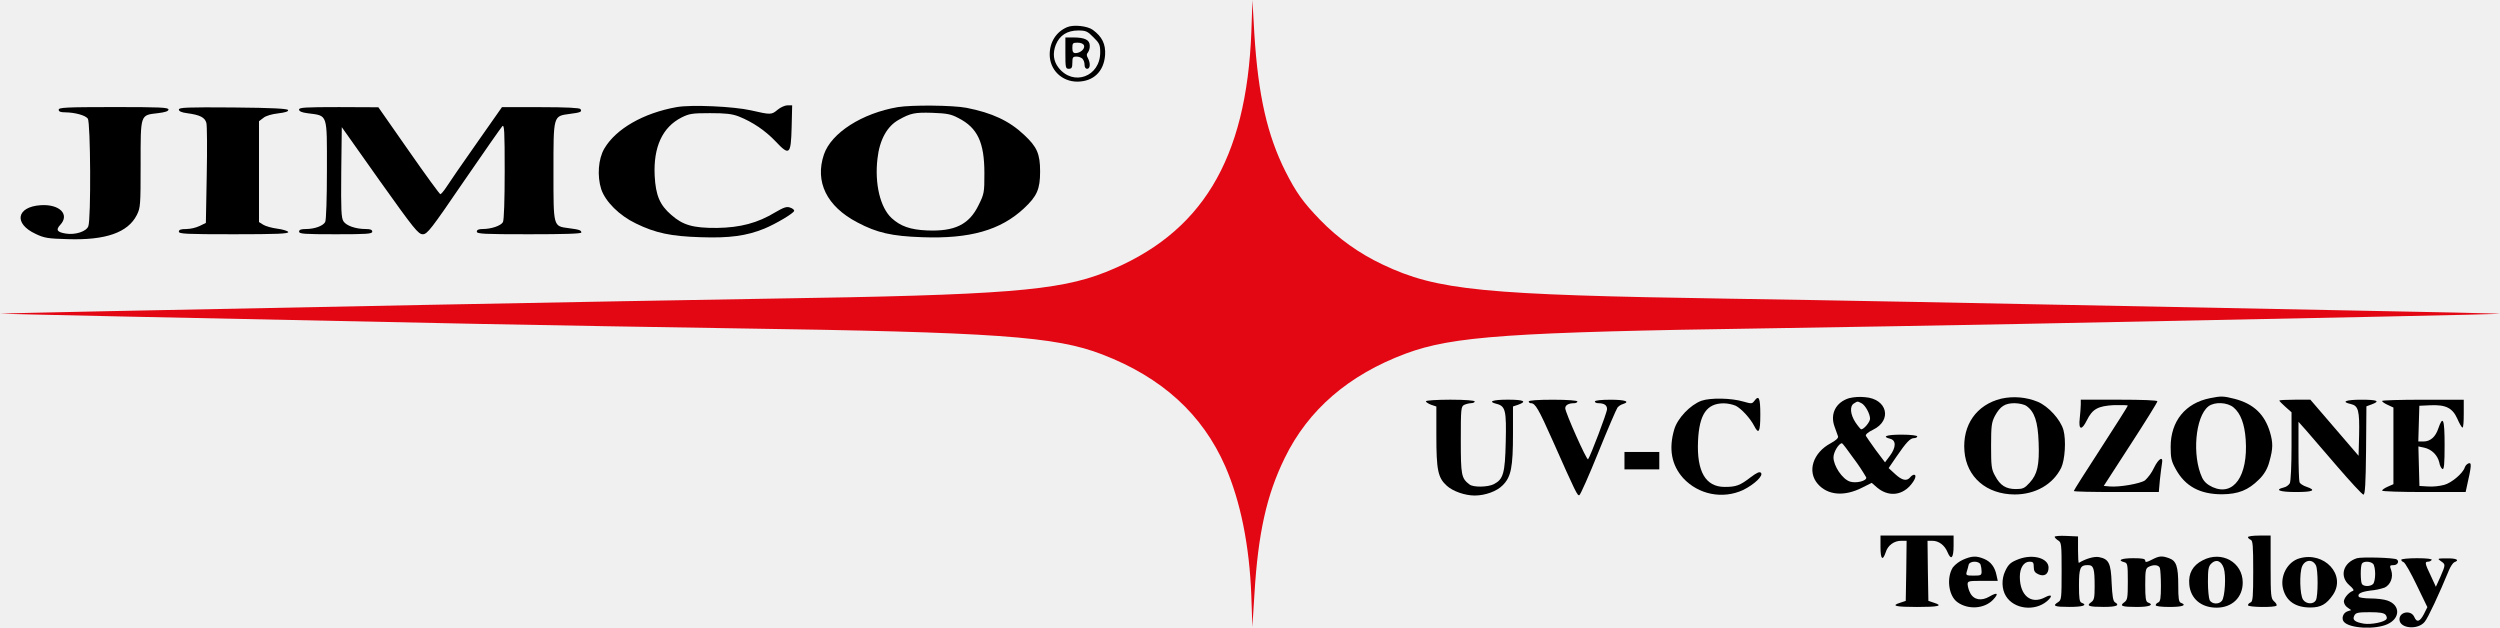
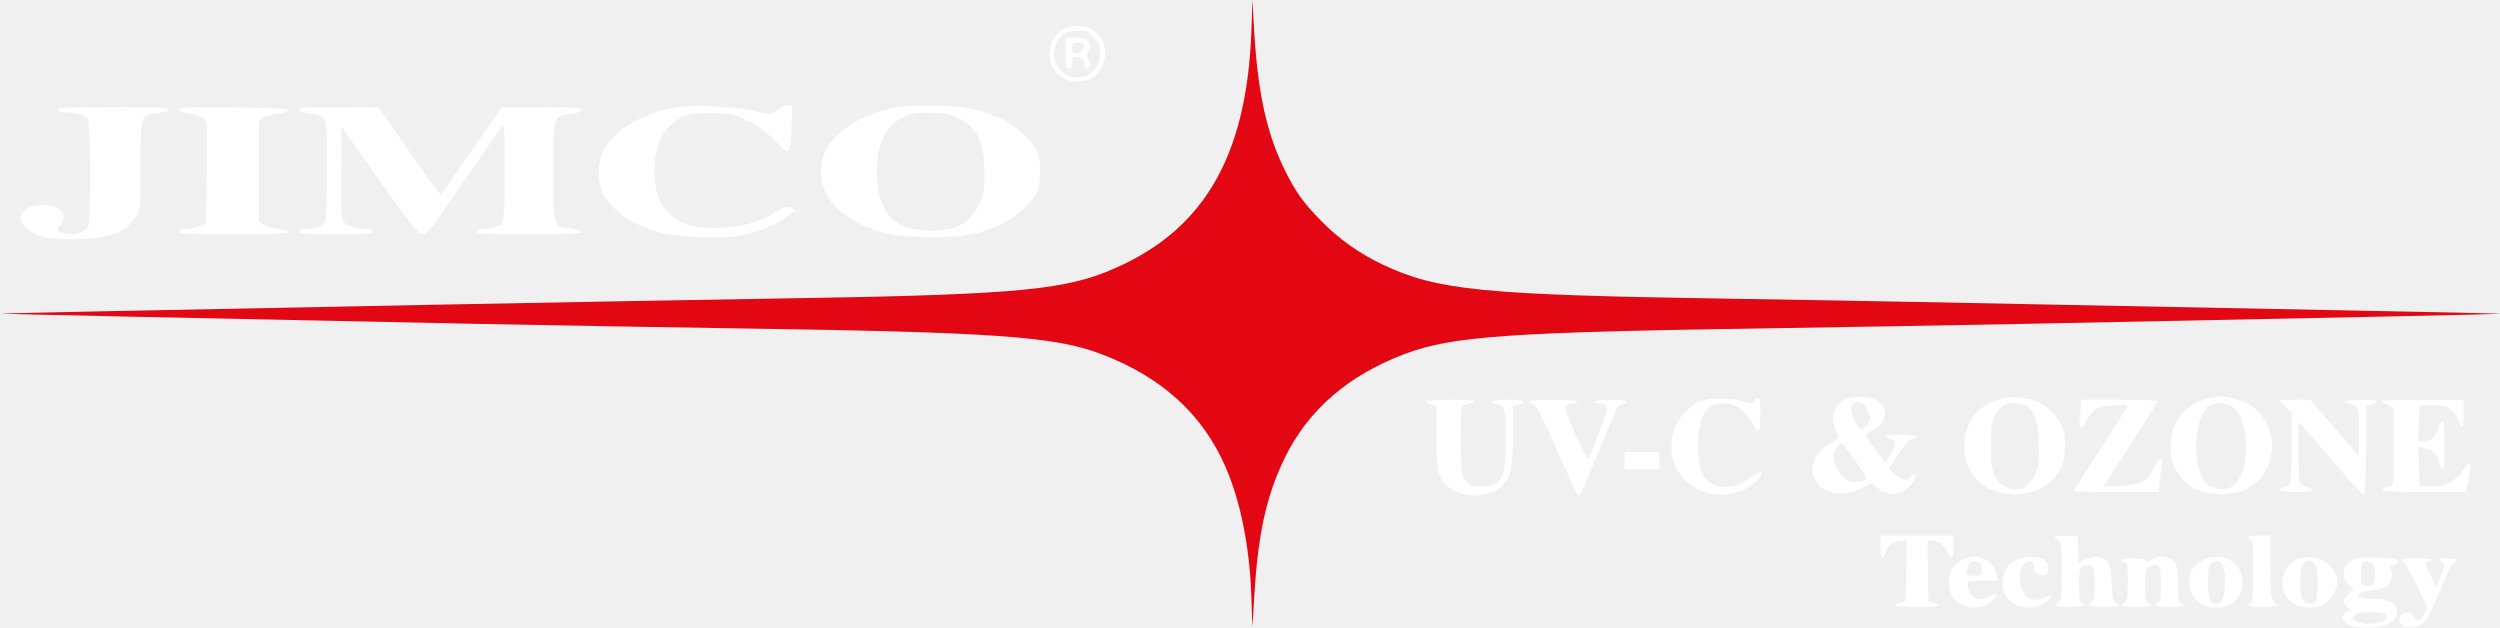
<svg xmlns="http://www.w3.org/2000/svg" viewBox="0 0 1556.11 390.7">
  <defs>
-     <style>.cls-1{fill:#e30613;}.cls-1,.cls-2{fill-rule:evenodd;}</style>
+     <style>.cls-1{fill:#e30613;}.cls-1,.cls-2{fill-rule:evenodd;}.cls-2{fill:#fff;}</style>
  </defs>
  <g id="Lag_2" data-name="Lag 2">
    <g id="New_Layer" data-name="New Layer">
      <path class="cls-1" d="M778.92,19.51c-3,80.12-31.11,126.3-91.06,150-29.16,11.49-63.42,14.2-207.93,16.37-41.41.65-135.84,2.39-209.77,3.8s-165,3.25-202.4,4S-.11,195.14,0,195.25s111.12,2.6,299.43,6.39c44.12.87,114.59,2.06,156.65,2.71,164.13,2.39,200.88,5,230,16.26,37.19,14.31,62.34,37.19,76.65,69.82,9.43,21.68,15,49.22,16.15,80.33l.65,19.51,1.3-20.7c2.28-37.73,7.59-61.58,18.87-84.56q21.94-45,75.34-64.94c29.27-10.84,64.72-13.33,226-15.72,41.41-.65,111.66-1.84,156.11-2.71,187.11-3.68,298.66-6.07,298.88-6.29s-43-1.19-95.94-2.16c-268-5.32-314.28-6.18-383.45-7.27-153.94-2.38-182-5.09-216-21.25a133.09,133.09,0,0,1-39-27.86c-10.63-11-14.86-17-21.47-30-11.38-22.65-17-47.37-19.41-85.64L779.57,0Z" />
      <path class="cls-2" d="M664.23,16.91c-6.73,2.82-10.85,9.22-10.85,17,0,9.54,7.49,16.91,17.24,16.91,10-.1,16.48-6.28,17.24-16.58.43-6.72-1.84-11.39-7.59-15.61C676.91,16.15,668.24,15.18,664.23,16.91ZM680.6,23.2c3.79,3.69,4.22,4.77,4.22,9.43,0,15.07-16.69,21.25-25.91,9.54-3.25-4.12-3.79-9-1.73-14.31,2.38-5.85,7.05-8.89,14-8.89C675.83,19,676.91,19.41,680.6,23.2Z" />
      <path class="cls-2" d="M663.14,33.06c0,9,.11,9.76,2.17,9.76,1.73,0,2.17-.76,2.17-3.79,0-3.25.32-3.8,2.49-3.8a6,6,0,0,1,3.8,1.3,6,6,0,0,1,1.3,3.8c0,1.52.65,2.49,1.62,2.49,1.95,0,2.17-3.47.44-6.72-.87-1.52-.87-2.49,0-3.36a7.27,7.27,0,0,0,1.19-4.23c0-3.68-3-5.2-10.41-5.2h-4.77Zm11.6-4.77c.76,2.06-2.27,4.77-5.31,4.77-1.41,0-1.95-.86-1.95-3.25,0-2.92.32-3.25,3.25-3.25C672.79,26.56,674.31,27.21,674.74,28.29Z" />
      <path class="cls-2" d="M421.17,66.67c-20.7,3.69-37.83,13.55-45,25.8-3.79,6.4-4.55,17.13-1.95,25.26,2.6,7.81,11.38,16.48,21.57,21.36,12.25,6,21.9,8,40.33,8.56,17.89.65,28.62-.86,39.57-5.31,7.27-3,18.65-9.76,18.65-11.16,0-.65-1.09-1.52-2.6-2-2.06-.75-3.91-.1-9.11,2.93-11.06,6.72-21.79,9.54-36.32,9.76-15,.11-21.25-1.74-28.51-8.13-7.15-6.18-9.65-12.14-10.3-24.29-.87-17.88,4.77-30.24,16.7-36.31,4.77-2.39,6.61-2.71,17.78-2.71,9.64,0,13.66.43,17.88,2.06A64.86,64.86,0,0,1,482.75,88c8.67,9.21,9.54,8.35,10-8.67l.33-13.77h-2.93c-1.52,0-4.23,1.19-6.07,2.71-3.9,3.25-4.23,3.25-16.59.43C456.73,66.24,430.17,65.05,421.17,66.67Z" />
      <path class="cls-2" d="M558.85,66.67c-22.22,3.8-41.41,16-46,29.49-5.75,17,1.73,32.31,20.81,42.28,12.25,6.5,21.47,8.56,40.33,9.21,29.7,1.09,48.78-4.33,63.42-18,8-7.48,10-11.82,10-22.88s-1.95-15.39-10-22.87c-9.22-8.67-19.84-13.66-35.88-16.8C593,65.48,567.63,65.26,558.85,66.67Zm37.73,6.83c11.92,6.07,16.15,15.18,16.15,34.37,0,12-.11,12.79-3.68,19.94-5.86,12-14.86,16.37-32.09,15.62-10.3-.44-16.48-2.61-22-7.7-7.05-6.51-10.63-21.36-8.78-37,1.3-11.71,6-20.27,13.44-24.28,7.16-4,9.76-4.56,20.6-4.23C589.42,70.57,591.92,71,596.58,73.5Z" />
      <path class="cls-2" d="M36.53,68.3c0,1.19,1.2,1.62,4.12,1.62,6.18.11,12.47,1.85,14,3.91,1.73,2.38,2.06,62.66.32,67-1.19,3.26-8.13,5.53-14,4.56-5.42-.87-6.4-2.28-3.47-5.42,6.07-6.51-.43-13-12.14-12.25-15.18,1-17,11.49-3.15,17.88,5.42,2.61,7.81,2.93,20,3.26,23.63.76,37.4-4.12,42.93-15,2.28-4.56,2.39-6,2.39-31.66,0-31.44-.33-30.46,10.73-31.76,4.55-.55,6.61-1.2,6.61-2.28,0-1.3-5.53-1.52-34.15-1.52C41.09,66.67,36.53,66.89,36.53,68.3Z" />
      <path class="cls-2" d="M111.34,68.19q0,1.62,5.2,2.28c8,1.08,10.95,2.6,11.93,6.07.43,1.73.54,16.37.21,32.63l-.54,29.59-3.79,1.85a21.53,21.53,0,0,1-8.35,1.95c-3.47,0-4.66.43-4.66,1.62,0,1.41,4.55,1.63,34.25,1.63,26.89,0,34.15-.32,33.83-1.41-.33-.65-3.36-1.62-6.83-2.06s-7.48-1.62-8.78-2.49l-2.6-1.63V75.45l2.71-2.06c1.51-1.3,5.31-2.38,9.21-2.82,4.45-.54,6.5-1.19,6.18-2.06s-9.22-1.4-34.15-1.62C116.22,66.67,111.34,66.89,111.34,68.19Z" />
      <path class="cls-2" d="M186.14,68.19q0,1.62,5.2,2.28c12.9,1.73,12.15-.44,12.15,35.34,0,17.78-.44,31.22-1.09,32.41-1.3,2.39-6.61,4.34-12,4.34-3,0-4.23.43-4.23,1.62,0,1.41,3.25,1.63,22.77,1.63s22.76-.22,22.76-1.63c0-1.19-1.19-1.62-4-1.62-6.29,0-12.14-2.06-13.88-4.77-1.41-2.06-1.62-7-1.41-30.57l.33-28.08,23.63,33.39c21.36,30,24,33.28,26.78,33.28s5.1-3,25.48-32.85c12.36-18,23.2-33.5,24-34.36,1.3-1.3,1.51,2.82,1.51,28.08,0,17.77-.43,30.35-1.08,31.54-1.19,2.28-7.26,4.34-12.69,4.34-2.49,0-3.57.54-3.57,1.62,0,1.41,4.33,1.63,32.52,1.63,21.57,0,32.52-.32,32.52-1.08,0-1.41-1.19-1.85-7.91-2.71-9.65-1.3-9.43-.55-9.43-35.13,0-35.34-.22-34.58,10.19-36,6.83-.87,7.7-1.3,6.61-3-.43-.75-8.89-1.19-24.72-1.19H312.44L296.72,89.11C288,101.47,279.59,113.72,278,116.22s-3.47,4.66-3.9,4.66-9.32-12.15-19.73-27.11l-18.86-27-24.61-.11C190,66.67,186.14,66.89,186.14,68.19Z" />
      <path class="cls-2" d="M1151,247.82c-8.24,2.5-12,9.76-9.11,17.68.87,2.38,1.84,5.2,2.17,6.07.32,1.08-1.2,2.49-4.56,4.33-11,5.86-14.85,17.56-8,25.37,6.18,7.05,16.48,7.91,27.54,2.28l6-3,3.36,2.93c6.61,5.53,14.64,5.2,20.38-1,3.25-3.57,4.55-7,2.49-7a4.49,4.49,0,0,0-2.27,1.62c-2.17,2.6-5.1,1.95-9.43-2.06l-4-3.68,4.66-6.83c6.39-9.33,8.78-11.82,11.16-11.82,1.09,0,2-.54,2-1.08s-4-1.09-9.75-1.09c-9.43,0-12.69,1.19-7,2.6,3.69,1,3.58,5.42-.32,10.63l-3,4-5.75-7.59c-3-4.23-5.85-8.24-6.17-8.89-.33-.87,1.51-2.38,4.44-3.79,12.14-5.86,8.89-19.3-5-20.28A29.65,29.65,0,0,0,1151,247.82Zm7.69,3.15c2.39,1.3,5.31,6.61,5.31,9.65,0,2.06-3.79,6.61-5.52,6.61-.33,0-2-2-3.58-4.34-3.25-5-3.69-10.19-.87-11.81C1156.3,249.67,1156.19,249.67,1158.68,251Zm-4.44,35a120.58,120.58,0,0,1,7.37,11.17c.54,2.17-6.29,3.9-10.19,2.6-4.66-1.52-10.19-9.75-10.19-15.07,0-3.36,3.36-8.78,5.31-8.78C1146.87,275.9,1150.33,280.46,1154.24,286Z" />
      <path class="cls-2" d="M1245.63,248.15c-15.4,3.79-24.18,16.37-22.88,32.63s13.77,26.89,31.22,27c13,0,23.85-6.28,29-16.58,2.38-5,3.14-17.24,1.41-23.53-1.84-6.5-9.32-14.74-15.94-17.56A38.33,38.33,0,0,0,1245.63,248.15Zm15.72,4.55c5,3.47,7.15,9.76,7.58,22.66.55,14.2-.75,19.84-5.63,25.15-3.15,3.47-4.23,3.9-8.57,3.9-6.18,0-9.75-2.27-12.9-8.23-2.27-4-2.49-6.08-2.49-18.65s.32-14.64,2.38-18.65c3.26-6,6.29-7.91,12.25-7.91C1256.68,251,1260.05,251.73,1261.35,252.7Z" />
      <path class="cls-2" d="M1375.72,247.82c-15.4,3-24.61,14.31-24.61,30.25,0,6.94.43,9,3.14,13.88,5.86,10.73,15.07,15.72,28.84,15.72,10.08-.11,16.26-2.5,23-9.22a23.19,23.19,0,0,0,6.51-11.27c2.27-8,2.27-11.6.32-18.22-3.36-11.16-10.3-17.67-22-20.7C1384.07,246.52,1382.55,246.42,1375.72,247.82Zm14.63,5.86c4.34,3.68,6.83,10.3,7.48,20.05,1.52,22.45-7.48,35.35-20.59,29.49-3.26-1.52-5.21-3.25-6.51-5.85-6.39-13.55-4.34-38.05,3.9-44.45C1378.43,250,1386.45,250.32,1390.35,253.68Z" />
      <path class="cls-2" d="M1059.05,249.45c-7,2.6-14.85,10.84-16.91,17.78-3.58,12.14-1.73,22.22,5.53,30.35A32.36,32.36,0,0,0,1085,305c7.16-3.58,12.8-9,11.06-10.74-.87-.86-2.6,0-6.39,2.82-6.62,5.1-9,6-16.16,6-11.92,0-17.45-9.64-16.58-28.62.75-16.58,5.42-23.41,16-23.41a21.28,21.28,0,0,1,7.48,1.52c3.58,1.84,9.11,7.91,11.49,12.57,2.82,5.53,3.8,3.8,3.8-7.05,0-10.51-.87-12.46-3.8-8.45-1.3,1.73-1.84,1.73-6.72.32C1077.59,247.72,1064.69,247.5,1059.05,249.45Z" />
      <path class="cls-2" d="M887.55,249.78c0,.54,1.52,1.51,3.25,2.16l3.25,1.09v18c0,21.69,1,26.35,6.51,31.33,3.79,3.47,11.38,6.08,17.34,6.08,6.51,0,13.77-2.61,17.46-6.4,5.2-5.2,6.39-11.06,6.39-32.2V253l3.26-1.09c5.74-2.06,3.47-3.14-6.51-3.14-9.43,0-12.68,1.19-7,2.6s6.17,4.34,5.74,23.64c-.43,19.62-1.52,23.3-7.37,26.34-3.79,1.95-12.9,2.06-15.18.22-5.09-3.91-5.42-5.64-5.42-27.54,0-19.51.11-20.92,2.06-22a12.82,12.82,0,0,1,4.34-1.08c1.3,0,2.27-.54,2.27-1.09s-5.74-1.08-15.17-1.08C894.38,248.8,887.55,249.23,887.55,249.78Z" />
      <path class="cls-2" d="M951.51,249.88a1.33,1.33,0,0,0,1.41,1.09c2.71,0,4.77,3.58,13.55,23.31,14.64,33,15.4,34.36,16.59,33.93.65-.22,6-12.25,11.82-26.67s11.27-27,11.92-27.86a7.28,7.28,0,0,1,3.36-2.17c4.77-1.52,1.41-2.71-7.7-2.71-5.74,0-9.75.43-9.75,1.08s1,1.09,2.06,1.09c3.68,0,5.53,1.19,5.53,3.68,0,2.17-10.41,29.49-11.82,31.23-.76,1-14.2-29.17-14.2-31.77,0-2,2.17-3.14,5.53-3.14,1.08,0,2.06-.54,2.06-1.09s-5.75-1.08-15.18-1.08S951.51,249.23,951.51,249.88Z" />
      <path class="cls-2" d="M1295.17,251.73c0,1.73-.33,5.63-.65,8.67-.87,7.26,1.19,7.81,4.44,1.19,3.47-7,6.83-8.89,16.92-9.43,4.66-.11,8.56,0,8.56.33s-7.59,12.35-16.8,26.56-16.81,26.12-16.81,26.56,11.93.65,26.46.65h26.45l.65-7.37c.43-4,1-8.57,1.3-10.3,1-5-2.06-3.36-5,2.71a26.08,26.08,0,0,1-5.53,7.69c-2.92,2.06-15.93,4.34-22,3.8l-3.69-.33,16.69-25.8c9.22-14.2,16.7-26.23,16.7-26.88s-9.76-1-23.85-1h-23.85Z" />
      <path class="cls-2" d="M1418.76,249.34c0,.33,1.73,2.06,3.79,3.9l3.8,3.37v21.14c0,11.6-.44,21.89-1.09,23.09a6.23,6.23,0,0,1-3.79,2.6c-6,1.52-2.39,2.82,7.59,2.82,10.73,0,13-1.09,6.61-3.26-2.06-.65-4-1.95-4.34-2.81s-.65-9.76-.65-19.63v-18l4.66,5.2c2.5,2.93,11.28,13.12,19.52,22.66s15.5,17.45,16.26,17.45c1,0,1.41-6.61,1.62-27.42l.22-27.54,3.25-1.19c5.53-2.06,3.69-2.93-6.5-2.93-9.65,0-12.79,1.3-6.4,2.71,4.66,1.08,5.42,4.12,5.1,19.3l-.33,12.9-15-17.46-15-17.45h-9.75C1423.09,248.8,1418.76,249,1418.76,249.34Z" />
      <path class="cls-2" d="M1482.72,249.56c0,.54,1.62,1.63,3.58,2.49l3.47,1.63v47.7l-3.47,1.52c-2,.86-3.58,2-3.58,2.49s11.71.87,26,.87h26l.54-2.5c3.25-14.31,3.36-16.15,1.08-15.28a4.51,4.51,0,0,0-2.17,2.49c-1.08,3.58-8.24,9.65-12.79,10.84a33.38,33.38,0,0,1-10,1l-5.42-.33-.33-12.25-.32-12.36,3.57.76a12.42,12.42,0,0,1,9.44,9.22c.32,2.06,1.3,3.79,2,4.12,1,.32,1.31-3.36,1.31-15,0-16.16-1-18.76-3.91-10.3-1.73,5.31-5,8.13-9.21,8.13h-3.25l.32-11.17.33-11.06,6.72-.32c9.75-.43,13.87,1.63,16.91,8.35,1.3,3,2.71,5.53,3.25,5.53s.76-3.91.76-8.68V248.8h-25.48C1494.21,248.8,1482.72,249.13,1482.72,249.56Z" />
      <polygon class="cls-2" points="1011.14 286.74 1011.14 292.16 1021.98 292.16 1032.82 292.16 1032.82 286.74 1032.82 281.32 1021.98 281.32 1011.14 281.32 1011.14 286.74" />
      <path class="cls-2" d="M1170.5,340.41c0,7.69,1.3,9.1,3.25,3.36a10,10,0,0,1,9.76-7.16h3.25l-.22,18.65-.32,18.75-3.58,1.2c-5.85,1.84-2.71,2.6,10.62,2.6s16.48-.76,10.63-2.6l-3.58-1.2-.32-18.75-.22-18.65h3c4,0,7.7,2.71,9.54,7.27,2.17,5.09,3.69,3.46,3.69-4.12v-6.4H1170.5Z" />
      <path class="cls-2" d="M1278.91,334.12c0,.54,1,1.52,2.17,2.27,2.06,1.2,2.16,2.5,2.16,19.19s-.1,18-2.16,19.19c-3.8,2.39-2.39,3,7,3,8.46,0,11.6-1.09,7.59-2.6-1.3-.44-1.62-2.71-1.62-10.74,0-11,.75-12.68,5.52-12.68,3.58,0,4.23,1.95,4.23,13.23,0,7.15-.32,8.56-2.17,9.86-3.25,2.28-1.51,2.93,7.81,2.93,8,0,10.3-1,6.94-2.93-1.09-.65-1.63-4-2-11.92-.44-12.36-1.74-15-7.92-16.16-2.92-.54-8.24,1-12.46,3.58-.33.22-.55-3.47-.55-8V333.9l-7.26-.32C1282.16,333.36,1278.91,333.68,1278.91,334.12Z" />
      <path class="cls-2" d="M1399.24,334.34c0,.54.76,1.19,1.63,1.62,1.41.43,1.63,3.69,1.63,19.52s-.22,19-1.63,19.51c-.87.32-1.63,1.08-1.63,1.73,0,1.3,16.91,1.52,17.78.22.33-.54-.43-1.73-1.62-2.71-1.85-1.73-2.06-3.36-2.06-21.36V333.36h-7C1402.39,333.36,1399.24,333.79,1399.24,334.34Z" />
      <path class="cls-2" d="M1221.78,348.43a18.21,18.21,0,0,0-6.18,4.66c-4.12,6.4-2.82,17.67,2.71,21.68,6.61,4.88,16.8,4.23,22.22-1.41,3.8-4,2.82-5-2.17-2.06s-9.75,2.17-12-2.17a15,15,0,0,1-1.63-5.42c0-2.06.65-2.16,9.33-2.16h9.43l-.76-3.47c-1-5.1-3.58-8.46-7.7-10.19C1230.12,345.83,1227.31,346,1221.78,348.43Zm11,2.93a16.74,16.74,0,0,1,.65,4.33c0,2.39-.44,2.6-5,2.6s-4.88-.21-4.23-2.49a40.55,40.55,0,0,0,1.19-4.34C1226.11,349.08,1231.75,349,1232.73,351.36Z" />
      <path class="cls-2" d="M1256.9,347.89c-5.2,1.95-6.72,3.14-8.78,7.59-2.38,5-2.17,11.27.43,15.5,5,8.24,18,9.75,25.7,3.14,3.68-3.25,2.82-4.55-1.41-2.28-8.68,4.56-15.61-1.19-15.61-12.79,0-5.63,2.49-9.43,6.07-9.43,2.17,0,2.6.54,2.6,3.25,0,2.5.65,3.58,2.82,4.56,3.68,1.73,6.39,0,6.39-4.12C1275.11,347.56,1265.79,344.74,1256.9,347.89Z" />
      <path class="cls-2" d="M1339.29,348.43c-3.14,1.62-4,1.73-4,.54s-1.84-1.52-7.59-1.52c-7.26,0-10.08,1.3-5.42,2.5,2,.54,2.17,1.51,2.17,11.92,0,10.19-.22,11.6-2.17,13-3.25,2.28-1.52,2.93,7.81,2.93,7.91,0,11-1.3,6.83-2.82-1.3-.54-1.63-2.82-1.63-10.84,0-8.89.22-10.3,2.06-11.28,3.14-1.62,6.29-1.3,7.05.65.32,1,.65,6,.65,11.28,0,7.48-.33,9.65-1.63,10.19-.87.32-1.62,1.08-1.62,1.73s3.47,1.09,8.67,1.09c8,0,11-1.09,7-2.6-1.31-.44-1.63-2.71-1.63-10.85,0-11.81-1.19-15.28-5.75-16.91S1344,346,1339.29,348.43Z" />
      <path class="cls-2" d="M1371.06,348.75c-6.18,3.15-9,8.13-8.35,15.07.76,8.78,7.37,14.42,17,14.42s16.26-6.4,16.26-15.61C1396,350,1382.87,342.57,1371.06,348.75Zm13.11,4.88c1.52,4.66.76,18-1.19,20.38s-6.18,2.06-7.59-.43c-.54-1.19-1.08-6.29-1.08-11.38,0-7.81.32-9.65,2.06-11.39C1379.4,347.78,1382.66,349.08,1384.17,353.63Z" />
      <path class="cls-2" d="M1431.22,347.56c-7.48,2.17-12.25,11.17-10.08,19.19,2.06,7.48,7.7,11.38,16.91,11.38,6.51,0,10-1.95,14.1-7.91C1460.49,357.86,1446.73,343,1431.22,347.56Zm10.3,4.34c1.41,2.6,1.41,19,0,21.68s-6,2.6-8-.33-2.38-16.69-.54-20.81S1439.46,347.89,1441.52,351.9Z" />
      <path class="cls-2" d="M1467.11,347.45c-8.68,2.71-11.17,11.39-4.66,16.91,2.38,2.06,3,3.15,2,3.47-2.5.87-5.53,4.45-5.53,6.62a5.09,5.09,0,0,0,2.27,3.68l2.28,1.63-2.28.76c-2.71.86-4,4.44-2.27,6.5,3.36,4.12,19.4,5,27.1,1.52,8.13-3.69,8.13-11.93,0-14.74-2.06-.76-6.83-1.3-10.52-1.3s-6.93-.55-7.26-1q-1.62-2.76,7.16-3.9a37.92,37.92,0,0,0,8.89-1.85c3.68-1.73,5.53-6.5,4.12-10.73-1.09-3-1-3.25,1.51-3.25s3.69-2.49,1.85-3.58S1470,346.59,1467.11,347.45Zm10,3.47c.76.76,1.3,3.58,1.3,6.29s-.54,5.53-1.3,6.29c-1.73,1.73-6,1.62-6.94,0s-1-11.06,0-12.69S1475.45,349.3,1477.08,350.92Zm7.81,31.77c.65.86,1,2.06.54,2.6-1.09,1.95-9.43,3.58-14,2.92-5.74-1-7.48-2.38-6-5.09.87-1.74,2.28-2.06,9.54-2.06C1481.2,381.06,1483.91,381.49,1484.89,382.69Z" />
      <path class="cls-2" d="M1494.64,348.43c0,.54.65,1.19,1.52,1.52s4.55,6.83,8.13,14.31l6.61,13.66-2.16,4.33c-2.5,4.77-4.45,5.42-6,1.74-2-4.45-9.21-3.26-9.21,1.51,0,5.75,11.49,6.83,15.72,1.52,2-2.27,9.11-17.56,15.18-32.3,1-2.28,2.38-4.34,3.25-4.77,3.58-1.3,1.3-2.5-4.55-2.39-6.08,0-6.18.11-3.8,1.74,3,2.06,2.93,2.16-.32,9.75l-2.82,6.18-3.15-6.83c-3.68-7.69-3.9-8.78-1.73-8.78a3.07,3.07,0,0,0,2.28-1.08c.43-.65-2.93-1.09-9.11-1.09C1499.09,347.45,1494.64,347.89,1494.64,348.43Z" />
    </g>
  </g>
</svg>
